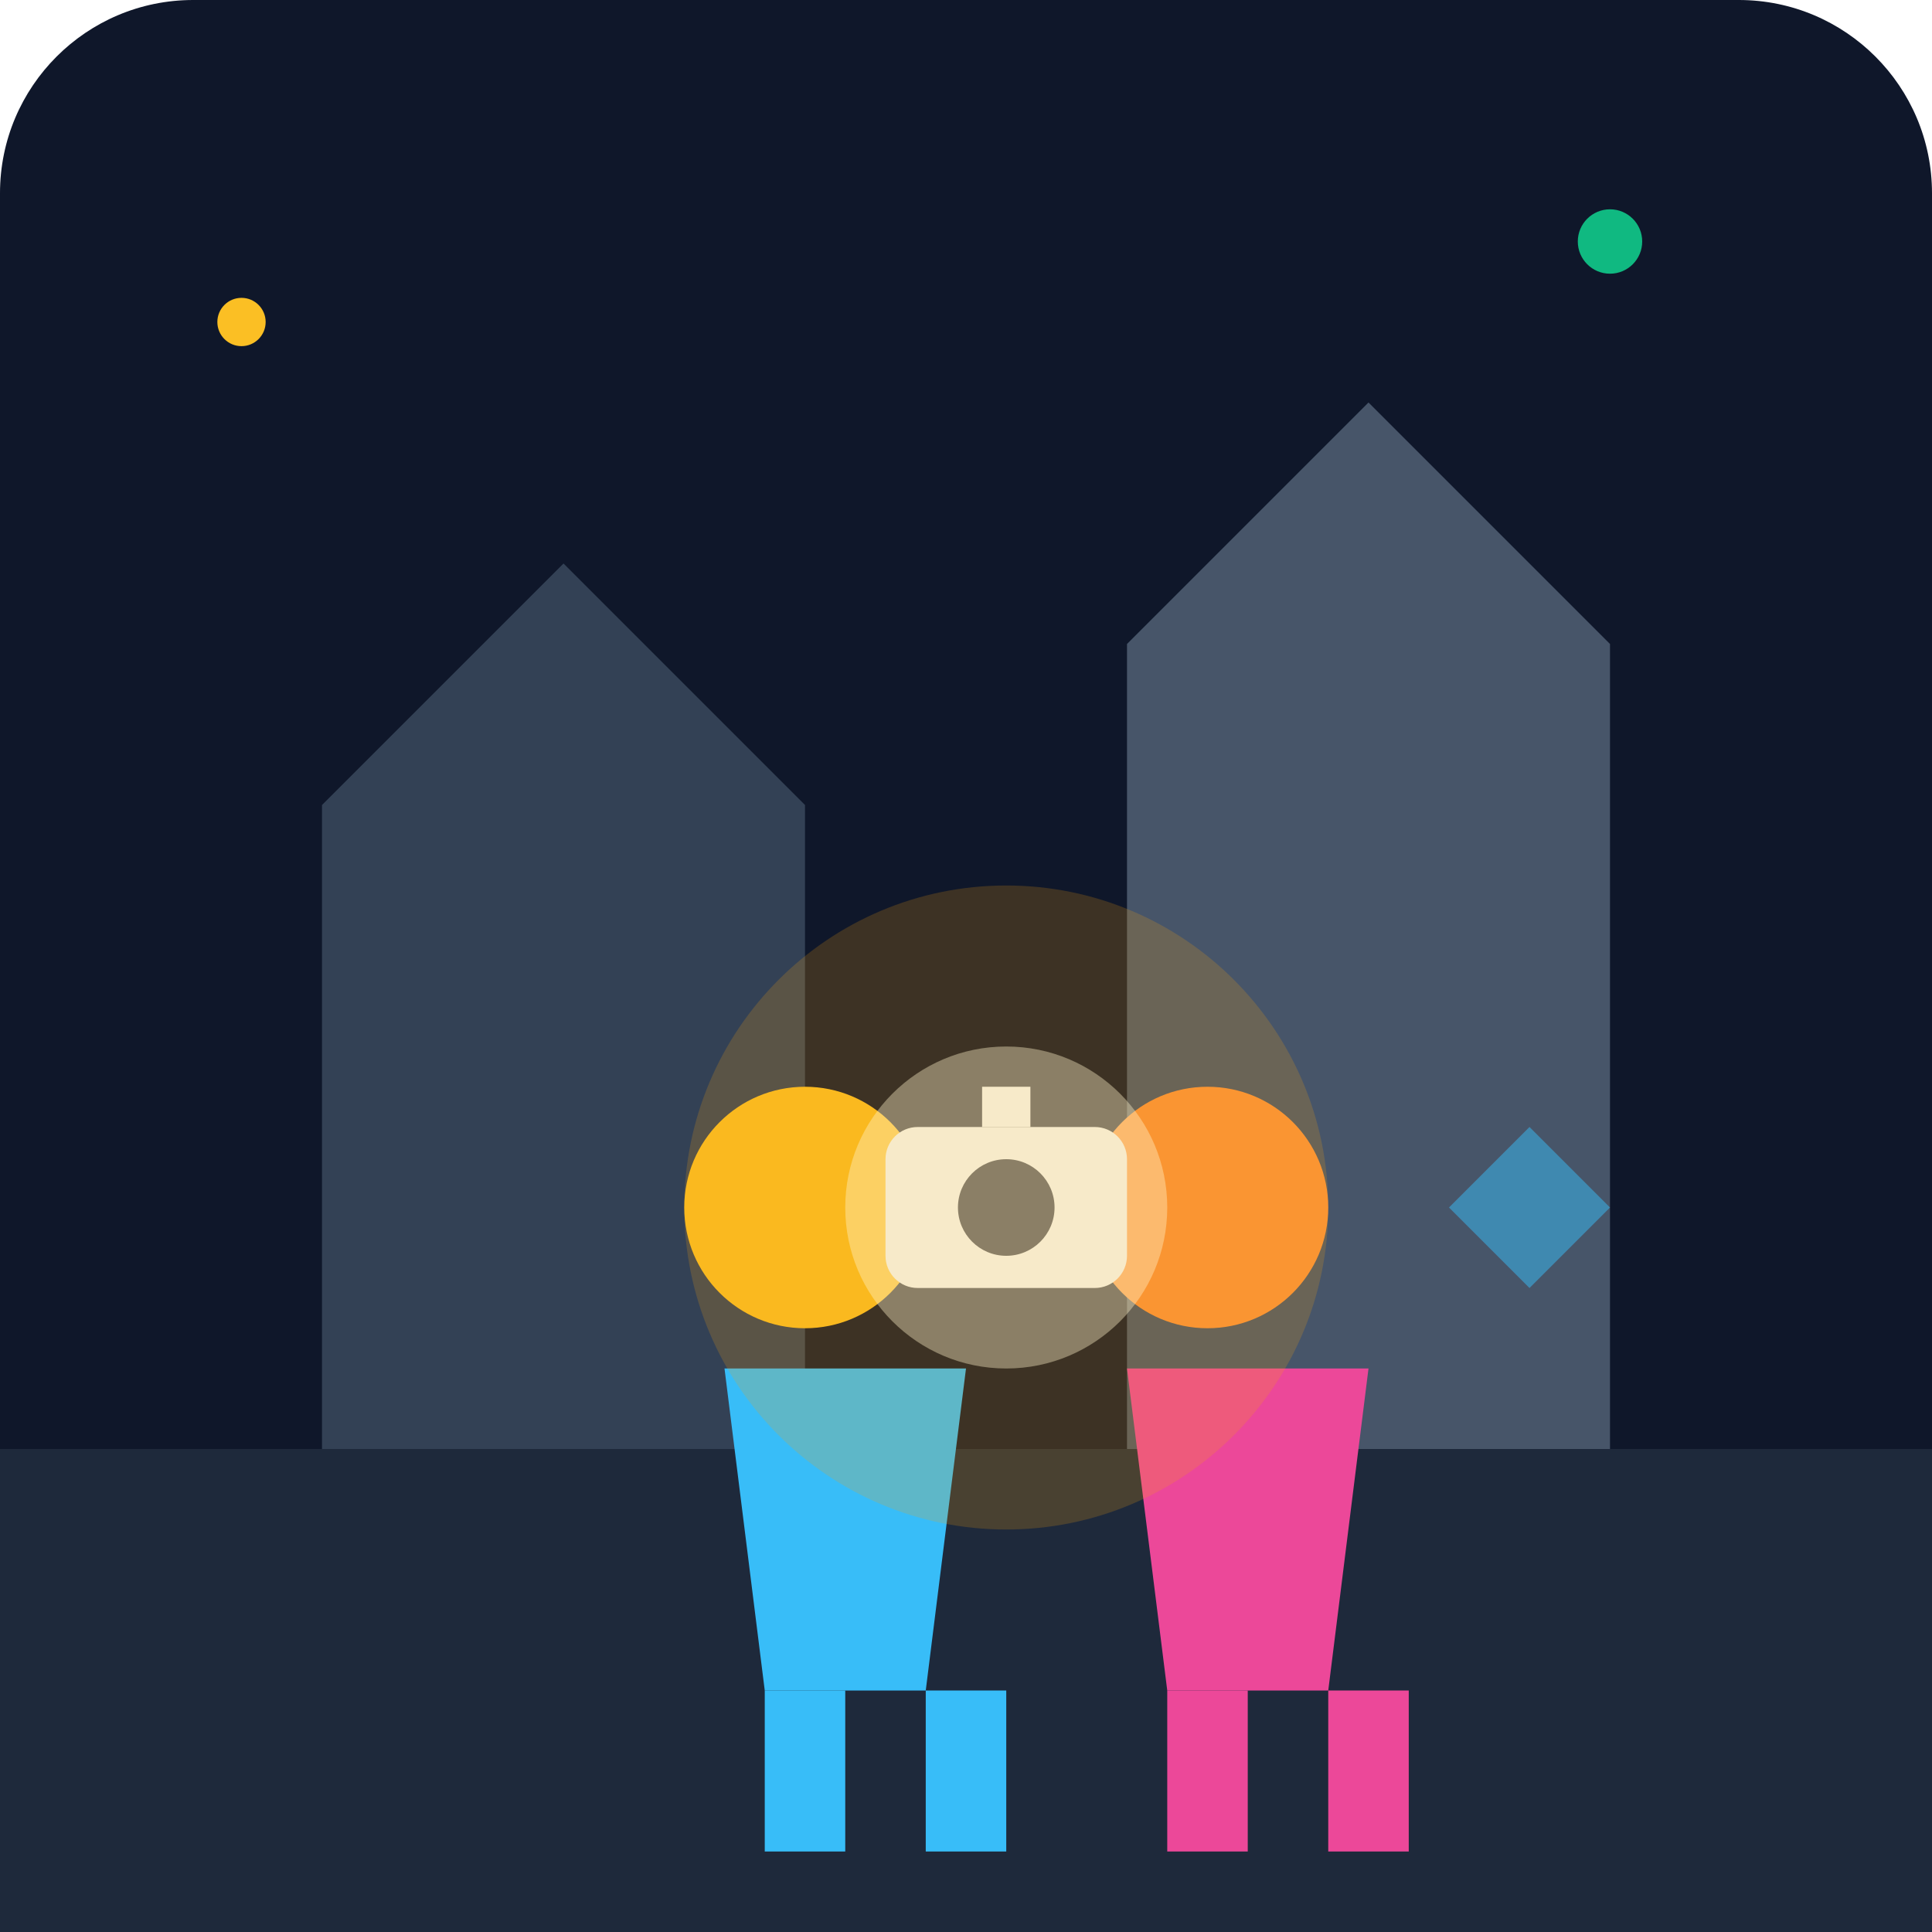
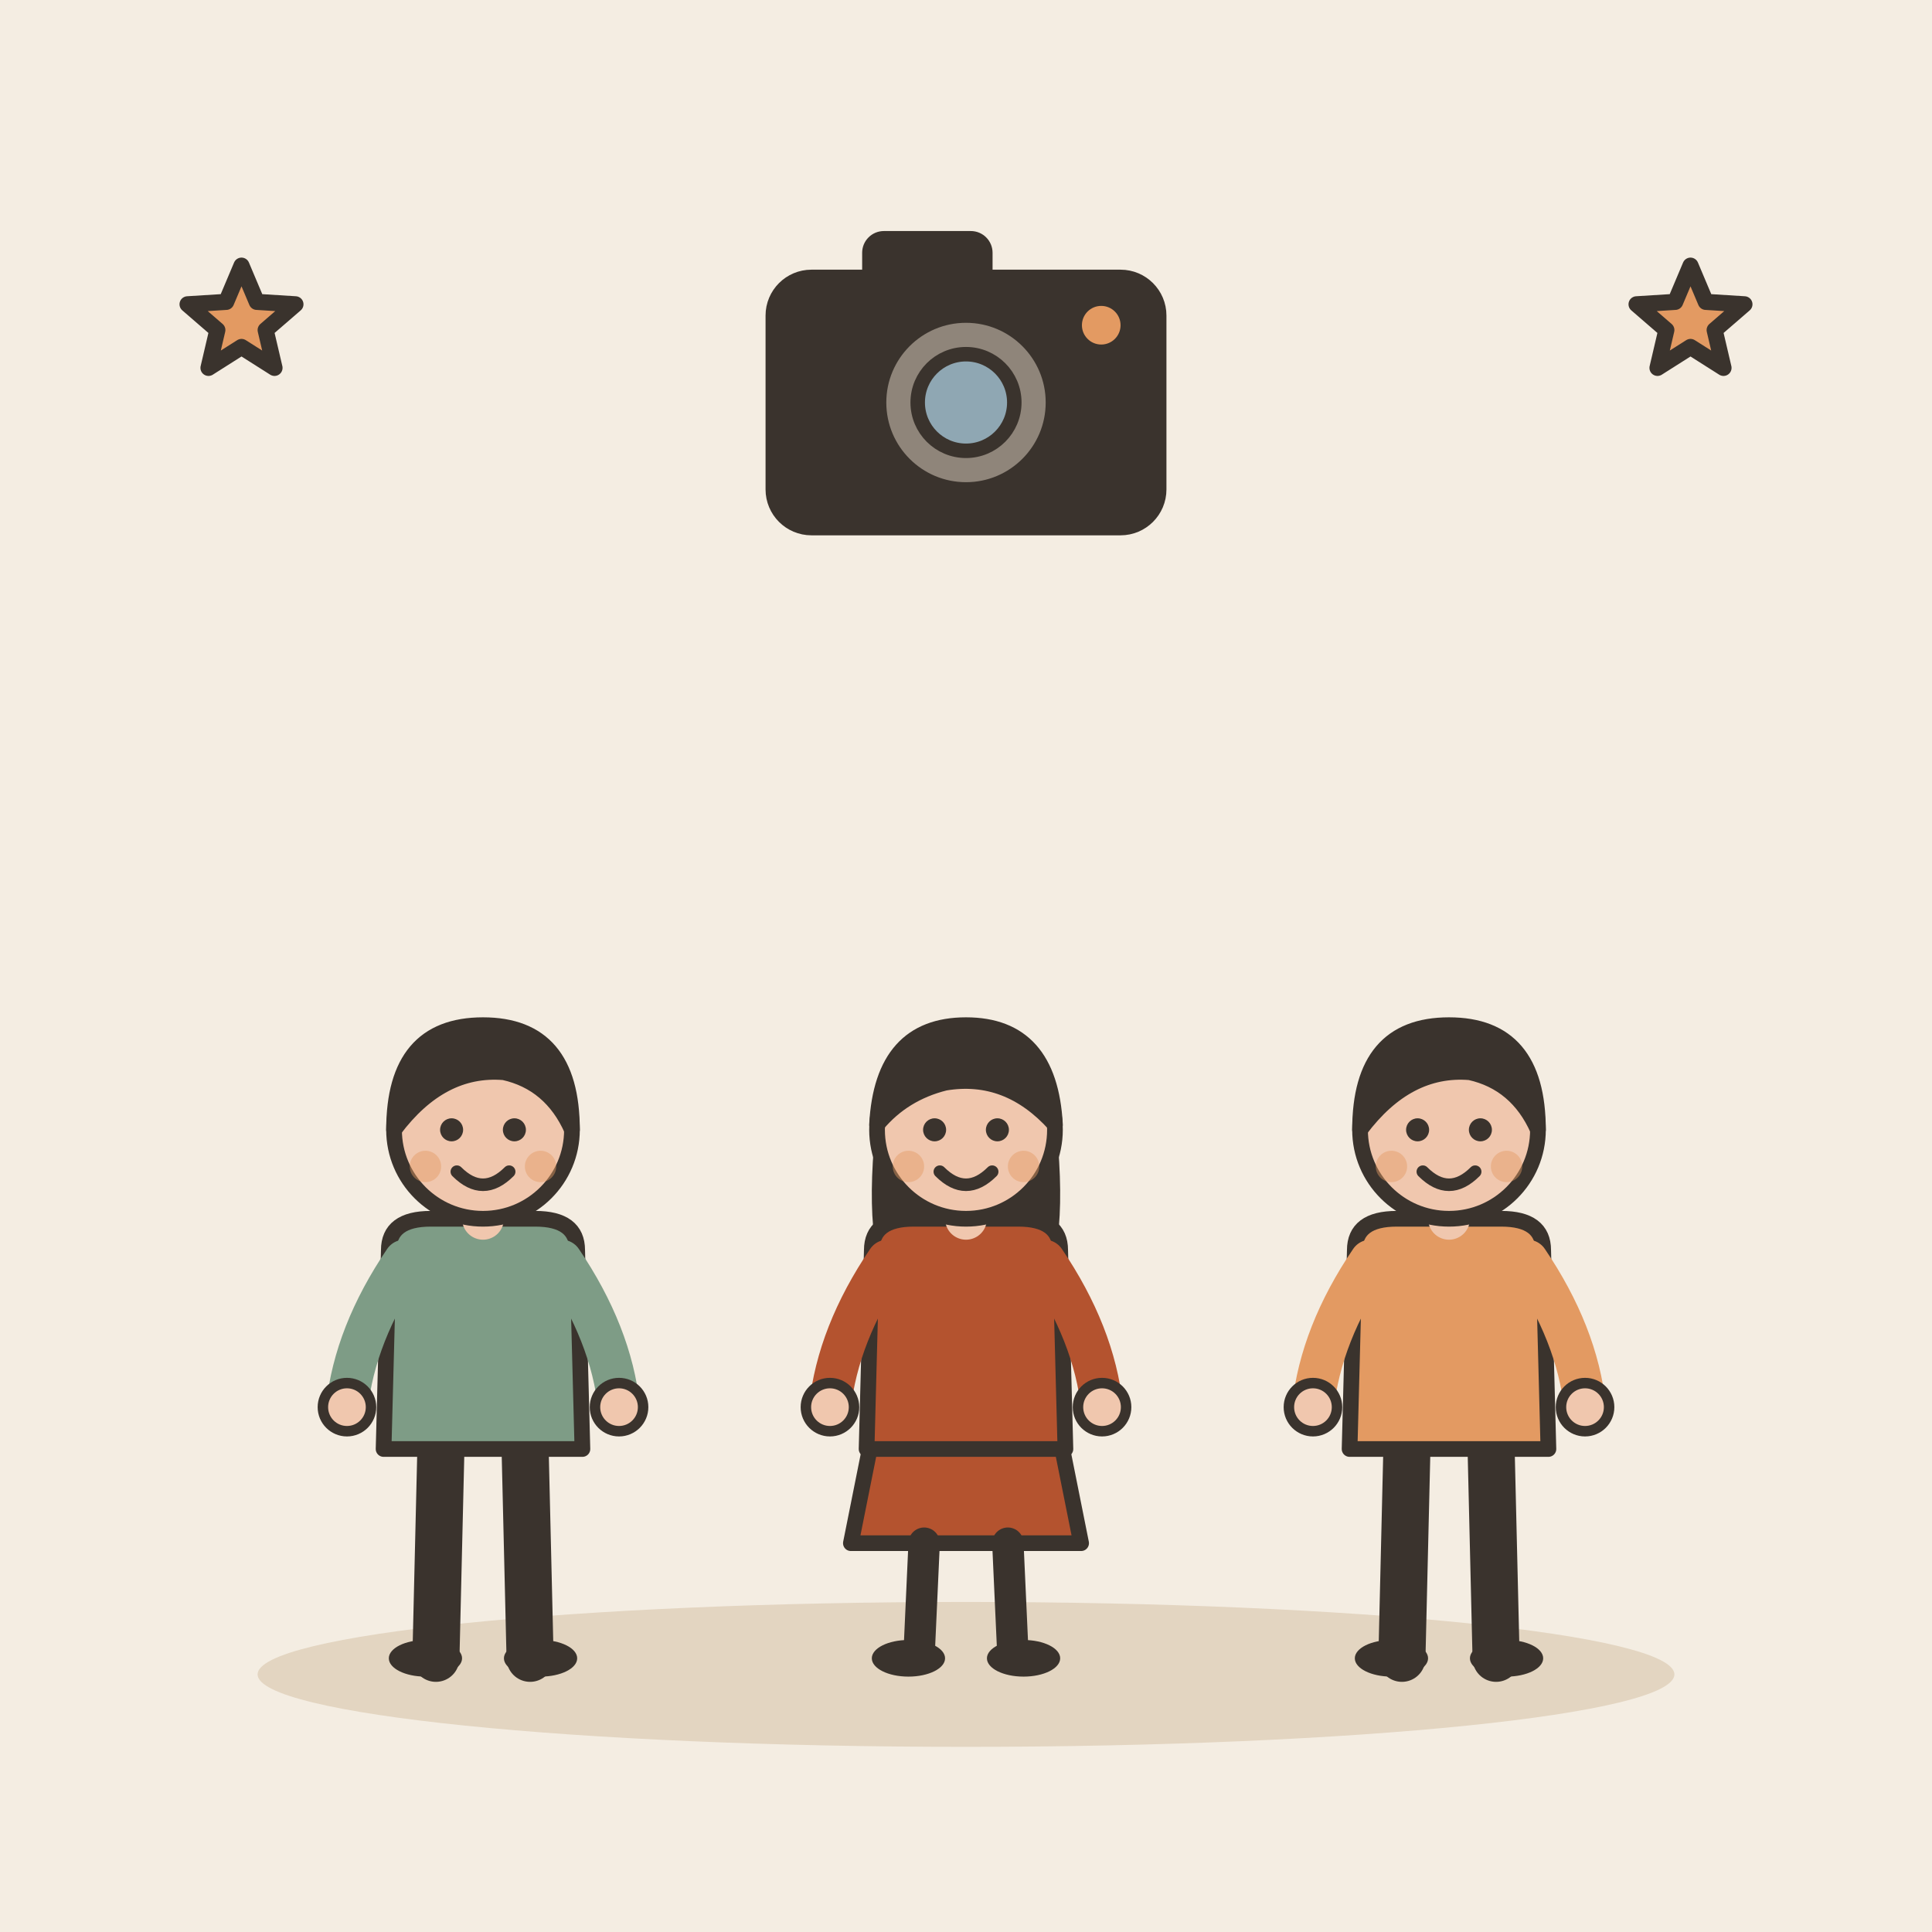
- <svg xmlns="http://www.w3.org/2000/svg" viewBox="0 0 240 240">
-   <defs>
-     <linearGradient id="bgGrad" x1="0" y1="0" x2="0" y2="240">
-       <stop offset="0%" stop-color="#0f172a" />
-       <stop offset="100%" stop-color="#1e293b" />
-     </linearGradient>
-   </defs>
-   <rect width="240" height="240" rx="24" fill="url(#bgGrad)" />
-   <path d="M40 180 L40 100 L70 70 L100 100 L100 180 Z" fill="#334155" />
-   <path d="M140 180 L140 80 L170 50 L200 80 L200 180 Z" fill="#475569" />
-   <rect x="0" y="180" width="240" height="60" fill="#1e293b" />
-   <g transform="translate(80, 130)">
-     <circle cx="20" cy="20" r="15" fill="#fbbf24" />
-     <path d="M10 40 L15 80 L35 80 L40 40" fill="#38bdf8" />
-     <rect x="15" y="80" width="10" height="20" fill="#38bdf8" />
-     <rect x="35" y="80" width="10" height="20" fill="#38bdf8" />
+ <svg xmlns="http://www.w3.org/2000/svg" viewBox="0 0 240 240" data-style="editorial">
+   <rect width="240" height="240" fill="#F4EDE2" />
+   <ellipse cx="120" cy="208" rx="88" ry="9" fill="#E3D5C1" />
+   <g transform="translate(60 206) scale(0.65 0.65)">
+     <path d="M-8 -42L-9 0" stroke="#3A332D" stroke-width="9" stroke-linecap="round" fill="none" />
+     <path d="M8 -42L9 0" stroke="#3A332D" stroke-width="9" stroke-linecap="round" fill="none" />
+     <ellipse cx="-11" cy="0" rx="7" ry="3.5" fill="#3A332D" />
+     <ellipse cx="11" cy="0" rx="7" ry="3.5" fill="#3A332D" />
+     <path d="M-18 -78Q-18 -84 -10 -84L10 -84Q18 -84 18 -78L19 -40L-19 -40Z" fill="#7E9C86" stroke="#3A332D" stroke-width="3" stroke-linecap="round" stroke-linejoin="round" />
+     <path d="M-15 -76Q-24.5 -62 -26 -48" fill="none" stroke="#7E9C86" stroke-width="8" stroke-linecap="round" stroke-linejoin="round" />
+     <circle cx="-26" cy="-48" r="4.6" fill="#F0C7AE" stroke="#3A332D" stroke-linecap="round" stroke-linejoin="round" stroke-width="2" />
+     <path d="M15 -76Q24.5 -62 26 -48" fill="none" stroke="#7E9C86" stroke-width="8" stroke-linecap="round" stroke-linejoin="round" />
+     <circle cx="26" cy="-48" r="4.6" fill="#F0C7AE" stroke="#3A332D" stroke-linecap="round" stroke-linejoin="round" stroke-width="2" />
+     <path d="M0 -84L0 -88" stroke="#F0C7AE" stroke-width="8" stroke-linecap="round" fill="none" />
+     <circle cx="0" cy="-101" r="17" fill="#F0C7AE" stroke="#3A332D" stroke-width="3" stroke-linecap="round" stroke-linejoin="round" />
+     <path d="M-17 -101Q-17 -121 0 -121Q17 -121 17 -101Q13 -110 4 -112Q-8 -113 -17 -101Z" fill="#3A332D" stroke="#3A332D" stroke-width="3" stroke-linecap="round" stroke-linejoin="round" />
+     <circle cx="-6" cy="-101" r="2.2" fill="#3A332D" />
+     <circle cx="6" cy="-101" r="2.2" fill="#3A332D" />
+     <path d="M-5 -93Q0 -88 5 -93" fill="none" stroke="#3A332D" stroke-width="2.4" stroke-linecap="round" stroke-linejoin="round" />
+     <circle cx="-11" cy="-94" r="3" fill="#E39A62" opacity="0.45" />
+     <circle cx="11" cy="-94" r="3" fill="#E39A62" opacity="0.45" />
  </g>
-   <g transform="translate(130, 130)">
-     <circle cx="20" cy="20" r="15" fill="#fb923c" />
-     <path d="M10 40 L15 80 L35 80 L40 40" fill="#ec4899" />
-     <rect x="15" y="80" width="10" height="20" fill="#ec4899" />
-     <rect x="35" y="80" width="10" height="20" fill="#ec4899" />
+   <g transform="translate(120 206) scale(0.65 0.65)">
+     <path d="M-18 -42L-22 -22L22 -22L18 -42Z" fill="#B4532F" stroke="#3A332D" stroke-width="3" stroke-linecap="round" stroke-linejoin="round" />
+     <path d="M-8 -22L-9 0" stroke="#3A332D" stroke-width="6" stroke-linecap="round" fill="none" />
+     <path d="M8 -22L9 0" stroke="#3A332D" stroke-width="6" stroke-linecap="round" fill="none" />
+     <ellipse cx="-11" cy="0" rx="7" ry="3.5" fill="#3A332D" />
+     <ellipse cx="11" cy="0" rx="7" ry="3.5" fill="#3A332D" />
+     <path d="M-17 -104Q-20 -78 -14 -70L-6 -78L6 -78L14 -70Q20 -78 17 -104Z" fill="#3A332D" />
+     <path d="M-18 -78Q-18 -84 -10 -84L10 -84Q18 -84 18 -78L19 -40L-19 -40Z" fill="#B4532F" stroke="#3A332D" stroke-width="3" stroke-linecap="round" stroke-linejoin="round" />
+     <path d="M-15 -76Q-24.5 -62 -26 -48" fill="none" stroke="#B4532F" stroke-width="8" stroke-linecap="round" stroke-linejoin="round" />
+     <circle cx="-26" cy="-48" r="4.6" fill="#F0C7AE" stroke="#3A332D" stroke-linecap="round" stroke-linejoin="round" stroke-width="2" />
+     <path d="M15 -76Q24.5 -62 26 -48" fill="none" stroke="#B4532F" stroke-width="8" stroke-linecap="round" stroke-linejoin="round" />
+     <circle cx="26" cy="-48" r="4.6" fill="#F0C7AE" stroke="#3A332D" stroke-linecap="round" stroke-linejoin="round" stroke-width="2" />
+     <path d="M0 -84L0 -88" stroke="#F0C7AE" stroke-width="8" stroke-linecap="round" fill="none" />
+     <circle cx="0" cy="-101" r="17" fill="#F0C7AE" stroke="#3A332D" stroke-width="3" stroke-linecap="round" stroke-linejoin="round" />
+     <path d="M-17 -102Q-16 -121 0 -121Q16 -121 17 -102Q8 -112 -4 -110Q-12 -108 -17 -102Z" fill="#3A332D" stroke="#3A332D" stroke-width="3" stroke-linecap="round" stroke-linejoin="round" />
+     <circle cx="-6" cy="-101" r="2.2" fill="#3A332D" />
+     <circle cx="6" cy="-101" r="2.2" fill="#3A332D" />
+     <path d="M-5 -93Q0 -88 5 -93" fill="none" stroke="#3A332D" stroke-width="2.4" stroke-linecap="round" stroke-linejoin="round" />
+     <circle cx="-11" cy="-94" r="3" fill="#E39A62" opacity="0.45" />
+     <circle cx="11" cy="-94" r="3" fill="#E39A62" opacity="0.45" />
  </g>
-   <g transform="translate(110, 140)">
-     <rect x="0" y="0" width="30" height="20" rx="4" fill="#f1f5f9" />
-     <circle cx="15" cy="10" r="6" fill="#0f172a" />
-     <rect x="12" y="-5" width="6" height="5" fill="#f1f5f9" />
+   <g transform="translate(180 206) scale(0.65 0.65)">
+     <path d="M-8 -42L-9 0" stroke="#3A332D" stroke-width="9" stroke-linecap="round" fill="none" />
+     <path d="M8 -42L9 0" stroke="#3A332D" stroke-width="9" stroke-linecap="round" fill="none" />
+     <ellipse cx="-11" cy="0" rx="7" ry="3.5" fill="#3A332D" />
+     <ellipse cx="11" cy="0" rx="7" ry="3.5" fill="#3A332D" />
+     <path d="M-18 -78Q-18 -84 -10 -84L10 -84Q18 -84 18 -78L19 -40L-19 -40Z" fill="#E39A62" stroke="#3A332D" stroke-width="3" stroke-linecap="round" stroke-linejoin="round" />
+     <path d="M-15 -76Q-24.5 -62 -26 -48" fill="none" stroke="#E39A62" stroke-width="8" stroke-linecap="round" stroke-linejoin="round" />
+     <circle cx="-26" cy="-48" r="4.6" fill="#F0C7AE" stroke="#3A332D" stroke-linecap="round" stroke-linejoin="round" stroke-width="2" />
+     <path d="M15 -76Q24.5 -62 26 -48" fill="none" stroke="#E39A62" stroke-width="8" stroke-linecap="round" stroke-linejoin="round" />
+     <circle cx="26" cy="-48" r="4.6" fill="#F0C7AE" stroke="#3A332D" stroke-linecap="round" stroke-linejoin="round" stroke-width="2" />
+     <path d="M0 -84L0 -88" stroke="#F0C7AE" stroke-width="8" stroke-linecap="round" fill="none" />
+     <circle cx="0" cy="-101" r="17" fill="#F0C7AE" stroke="#3A332D" stroke-width="3" stroke-linecap="round" stroke-linejoin="round" />
+     <path d="M-17 -101Q-17 -121 0 -121Q17 -121 17 -101Q13 -110 4 -112Q-8 -113 -17 -101Z" fill="#3A332D" stroke="#3A332D" stroke-width="3" stroke-linecap="round" stroke-linejoin="round" />
+     <circle cx="-6" cy="-101" r="2.2" fill="#3A332D" />
+     <circle cx="6" cy="-101" r="2.2" fill="#3A332D" />
+     <path d="M-5 -93Q0 -88 5 -93" fill="none" stroke="#3A332D" stroke-width="2.4" stroke-linecap="round" stroke-linejoin="round" />
+     <circle cx="-11" cy="-94" r="3" fill="#E39A62" opacity="0.45" />
+     <circle cx="11" cy="-94" r="3" fill="#E39A62" opacity="0.45" />
  </g>
-   <circle cx="125" cy="150" r="40" fill="#f59e0b" opacity="0.2" />
-   <circle cx="125" cy="150" r="20" fill="#fef3c7" opacity="0.4" />
-   <circle cx="30" cy="40" r="3" fill="#fbbf24" />
-   <circle cx="200" cy="30" r="4" fill="#10b981" />
-   <path d="M180 150 L190 140 L200 150 L190 160 Z" fill="#38bdf8" opacity="0.5" />
+   <g transform="translate(120 50) scale(0.6 0.6)">
+     <rect x="-40" y="-26" width="80" height="52" rx="8" fill="#3A332D" stroke="#3A332D" stroke-width="3" stroke-linecap="round" stroke-linejoin="round" />
+     <rect x="-20" y="-34" width="24" height="10" rx="3" fill="#3A332D" stroke="#3A332D" stroke-width="3" stroke-linecap="round" stroke-linejoin="round" />
+     <circle cx="0" cy="0" r="18" fill="#8F857A" stroke="#3A332D" stroke-width="3" stroke-linecap="round" stroke-linejoin="round" />
+     <circle cx="0" cy="0" r="10" fill="#8FA7B3" stroke="#3A332D" stroke-width="3" stroke-linecap="round" stroke-linejoin="round" />
+     <circle cx="28" cy="-16" r="4" fill="#E39A62" />
+   </g>
+   <path d="M30.0 33.0L31.9 37.5L36.7 37.8L33.0 41.0L34.1 45.7L30.0 43.1L25.9 45.7L27.0 41.0L23.3 37.8L28.1 37.5Z" fill="#E39A62" stroke="#3A332D" stroke-width="2" stroke-linecap="round" stroke-linejoin="round" />
+   <path d="M210.0 33.0L211.9 37.5L216.7 37.8L213.0 41.0L214.1 45.7L210.0 43.1L205.9 45.7L207.0 41.0L203.3 37.8L208.1 37.5Z" fill="#E39A62" stroke="#3A332D" stroke-width="2" stroke-linecap="round" stroke-linejoin="round" />
</svg>
